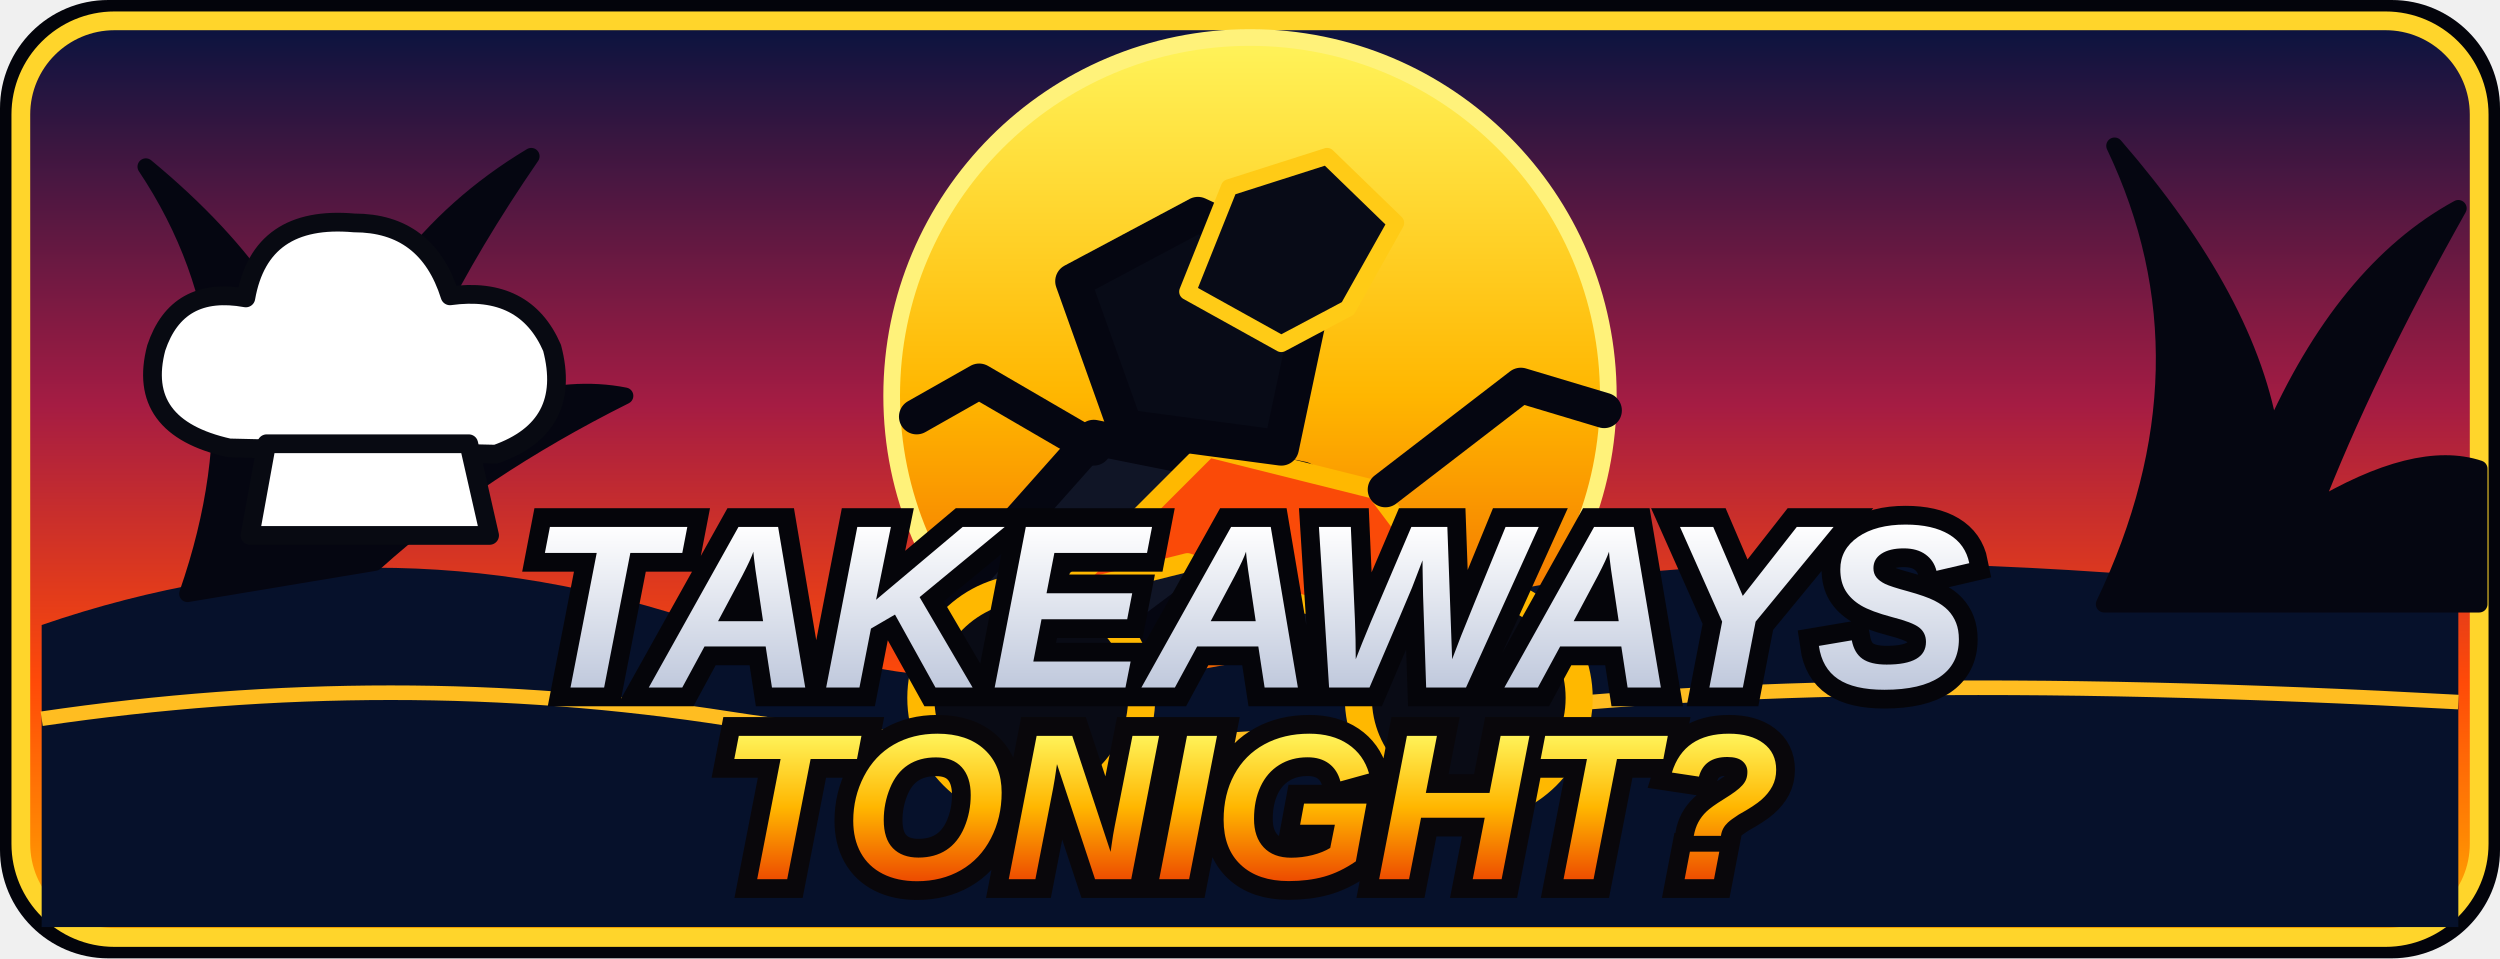
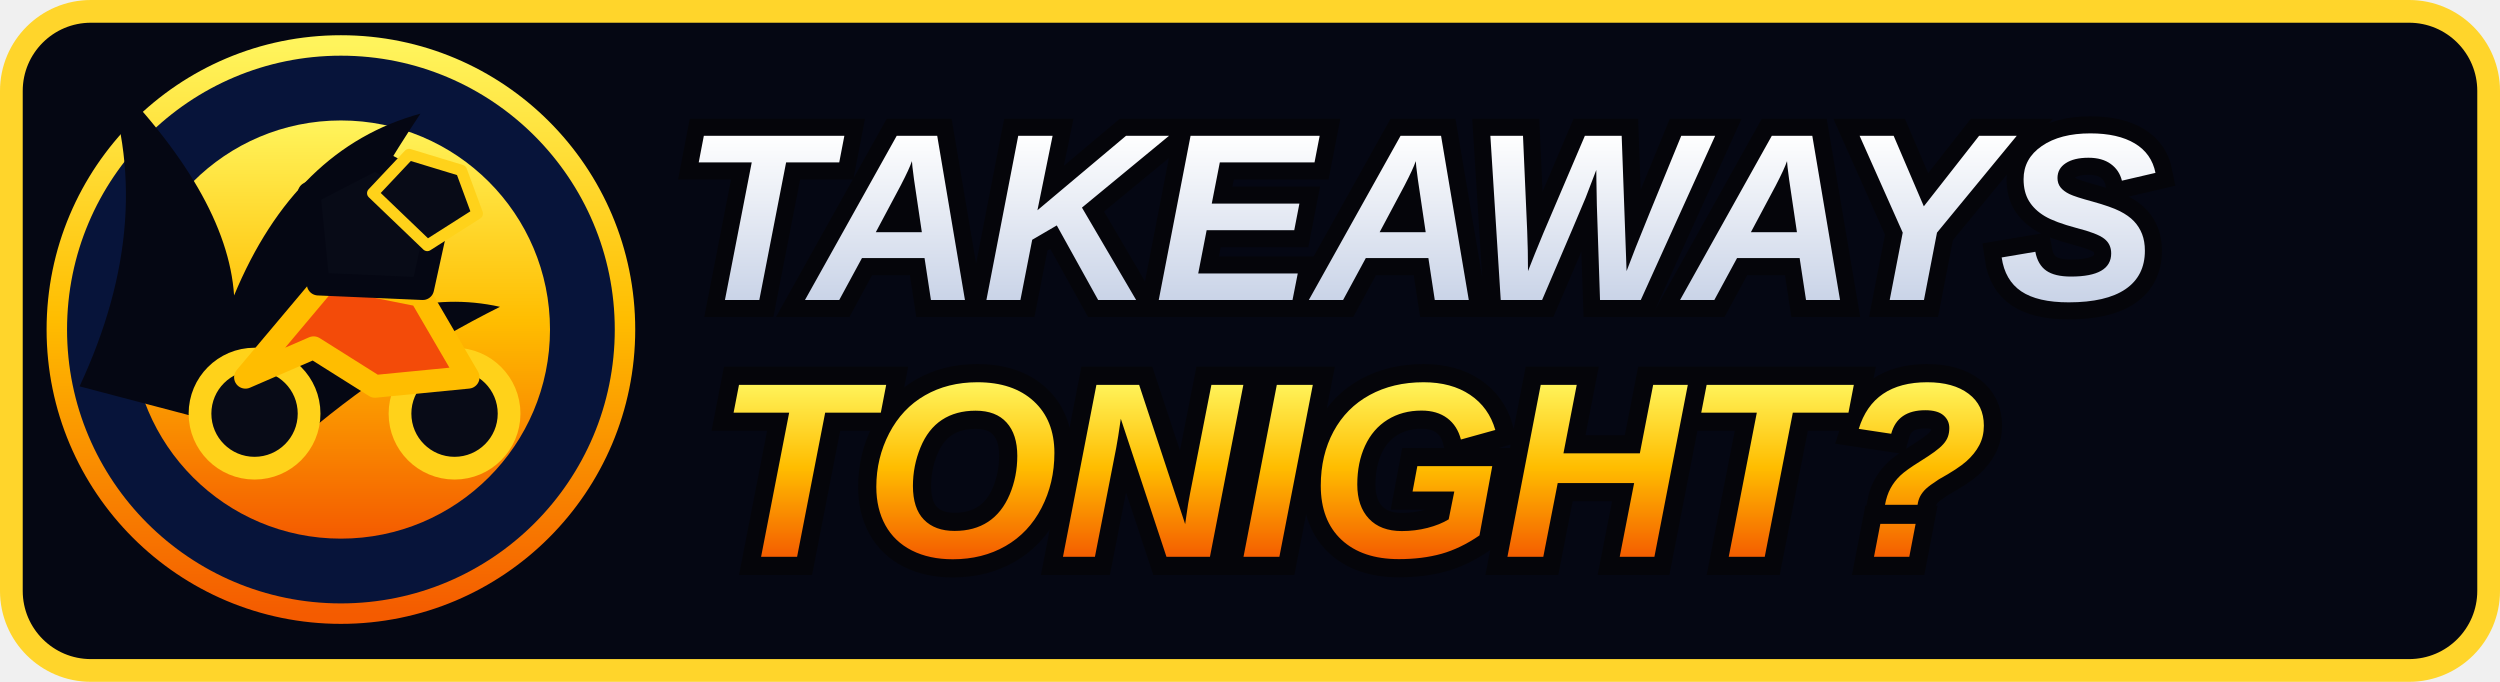
- <svg xmlns="http://www.w3.org/2000/svg" viewBox="0 0 1200 460">
+ <svg xmlns="http://www.w3.org/2000/svg" viewBox="0 0 1100 300">
  <defs>
-     <linearGradient id="sky" x2="0" y2="1">
-       <stop stop-color="#07133f" />
-       <stop offset=".42" stop-color="#a51c43" />
-       <stop offset=".72" stop-color="#ff4a08" />
-       <stop offset="1" stop-color="#ffb000" />
+     <linearGradient id="g" x2="0" y2="1">
+       <stop stop-color="#fff45c" />
+       <stop offset=".48" stop-color="#ffbd00" />
+       <stop offset="1" stop-color="#f45b00" />
    </linearGradient>
-     <linearGradient id="gold" x2="0" y2="1">
-       <stop stop-color="#fff45b" />
-       <stop offset=".5" stop-color="#ffb600" />
-       <stop offset="1" stop-color="#ed4b00" />
+     <linearGradient id="w" x2="0" y2="1">
+       <stop stop-color="#fff" />
+       <stop offset="1" stop-color="#c9d3e7" />
    </linearGradient>
-     <linearGradient id="white" x2="0" y2="1">
-       <stop stop-color="#fff" />
-       <stop offset="1" stop-color="#bfc8dc" />
-     </linearGradient>
-     <filter id="shadow">
-       <feGaussianBlur stdDeviation="7" />
-     </filter>
  </defs>
-   <rect width="1200" height="460" rx="52" fill="#03040b" />
-   <rect x="10" y="10" width="1180" height="440" rx="45" fill="url(#sky)" stroke="#ffd52b" stroke-width="9" />
-   <circle cx="600" cy="190" r="172" fill="url(#gold)" stroke="#fff27a" stroke-width="8" />
-   <path d="M20 300 Q180 245 340 300T660 300T1180 292V445H20Z" fill="#06112b" />
-   <path d="M20 345 Q190 320 350 345T690 345T1180 337" fill="none" stroke="#ffbd21" stroke-width="7" />
-   <g fill="#050611" stroke="#050611" stroke-width="8" stroke-linejoin="round">
-     <path d="M90 285Q130 170 70 80Q145 142 155 208Q180 120 255 75Q198 158 180 226Q250 180 300 190Q230 225 180 270Z" />
-     <path d="M1010 290Q1065 175 1015 70Q1080 145 1090 210Q1125 130 1180 100Q1135 180 1110 245Q1160 215 1190 225L1190 290Z" />
+   <rect x="5" y="5" width="1090" height="290" rx="35" fill="#050713" stroke="#ffd52b" stroke-width="10" />
+   <circle cx="150" cy="145" r="125" fill="#07143a" stroke="url(#g)" stroke-width="9" />
+   <circle cx="150" cy="145" r="92" fill="url(#g)" />
+   <g fill="#050713">
+     <path d="M35 170Q70 95 45 30Q100 85 103 130Q130 65 185 50Q145 110 130 160Q175 125 220 135Q170 160 130 195Z" />
  </g>
-   <g transform="translate(365 65)" stroke="#050611" stroke-width="17" stroke-linecap="round" stroke-linejoin="round">
-     <path d="M80 235L160 145L260 165L340 235L285 252L205 225L145 270Z" fill="#101526" />
-     <circle cx="130" cy="270" r="53" fill="#090b15" stroke="#ffb800" stroke-width="13" />
-     <circle cx="340" cy="270" r="53" fill="#090b15" stroke="#ffb800" stroke-width="13" />
-     <path d="M145 220L215 150L295 170L340 230L260 225L205 205Z" fill="#fa4a08" stroke="#ffb800" stroke-width="9" />
-     <path d="M175 140L150 70L210 38L268 65L250 150Z" fill="#080b17" />
-     <path d="M205 75L225 25L272 10L305 42L282 83L250 100Z" fill="#080b17" stroke="#ffcb16" stroke-width="8" />
-     <path d="M300 170L365 120L405 132" fill="none" />
-     <path d="M160 150L105 118L75 135" fill="none" />
+   <g transform="translate(70 70)" stroke="#050713" stroke-width="10" stroke-linejoin="round">
+     <circle cx="42" cy="112" r="24" fill="#080b17" stroke="#ffd21a" />
+     <circle cx="130" cy="112" r="24" fill="#080b17" stroke="#ffd21a" />
+     <path d="M38 96L75 52L115 60L136 96L95 100L68 83Z" fill="#f34b09" stroke="#ffbd00" />
+     <path d="M70 55L66 15L95 0L125 16L116 57Z" fill="#080b17" />
+     <path d="M94 15L110 -2L133 5L140 24L118 38Z" fill="#080b17" stroke="#ffd21a" stroke-width="5" />
  </g>
-   <g transform="translate(70 55)" fill="#fff" stroke="#080a12" stroke-width="9" stroke-linejoin="round">
-     <path d="M40 160Q-5 150 5 112Q15 82 48 88Q55 48 100 52Q135 52 146 87Q182 82 195 112Q205 150 168 163Z" />
-     <path d="M58 158L155 158L165 202L50 202Z" />
-   </g>
-   <text x="600" y="330" text-anchor="middle" font-family="Arial Black,Arial,sans-serif" font-size="112" font-weight="1000" font-style="italic" fill="url(#white)" stroke="#05050a" stroke-width="18" paint-order="stroke">TAKEAWAYS</text>
-   <text x="600" y="422" text-anchor="middle" font-family="Arial Black,Arial,sans-serif" font-size="100" font-weight="1000" font-style="italic" fill="url(#gold)" stroke="#09070b" stroke-width="18" paint-order="stroke">TONIGHT?</text>
+   <text x="300" y="132" font-family="Arial Black,Arial,sans-serif" font-size="105" font-weight="1000" font-style="italic" fill="url(#w)" stroke="#05050a" stroke-width="15" paint-order="stroke">TAKEAWAYS</text>
+   <text x="315" y="245" font-family="Arial Black,Arial,sans-serif" font-size="110" font-weight="1000" font-style="italic" fill="url(#g)" stroke="#05050a" stroke-width="16" paint-order="stroke">TONIGHT?</text>
</svg>
